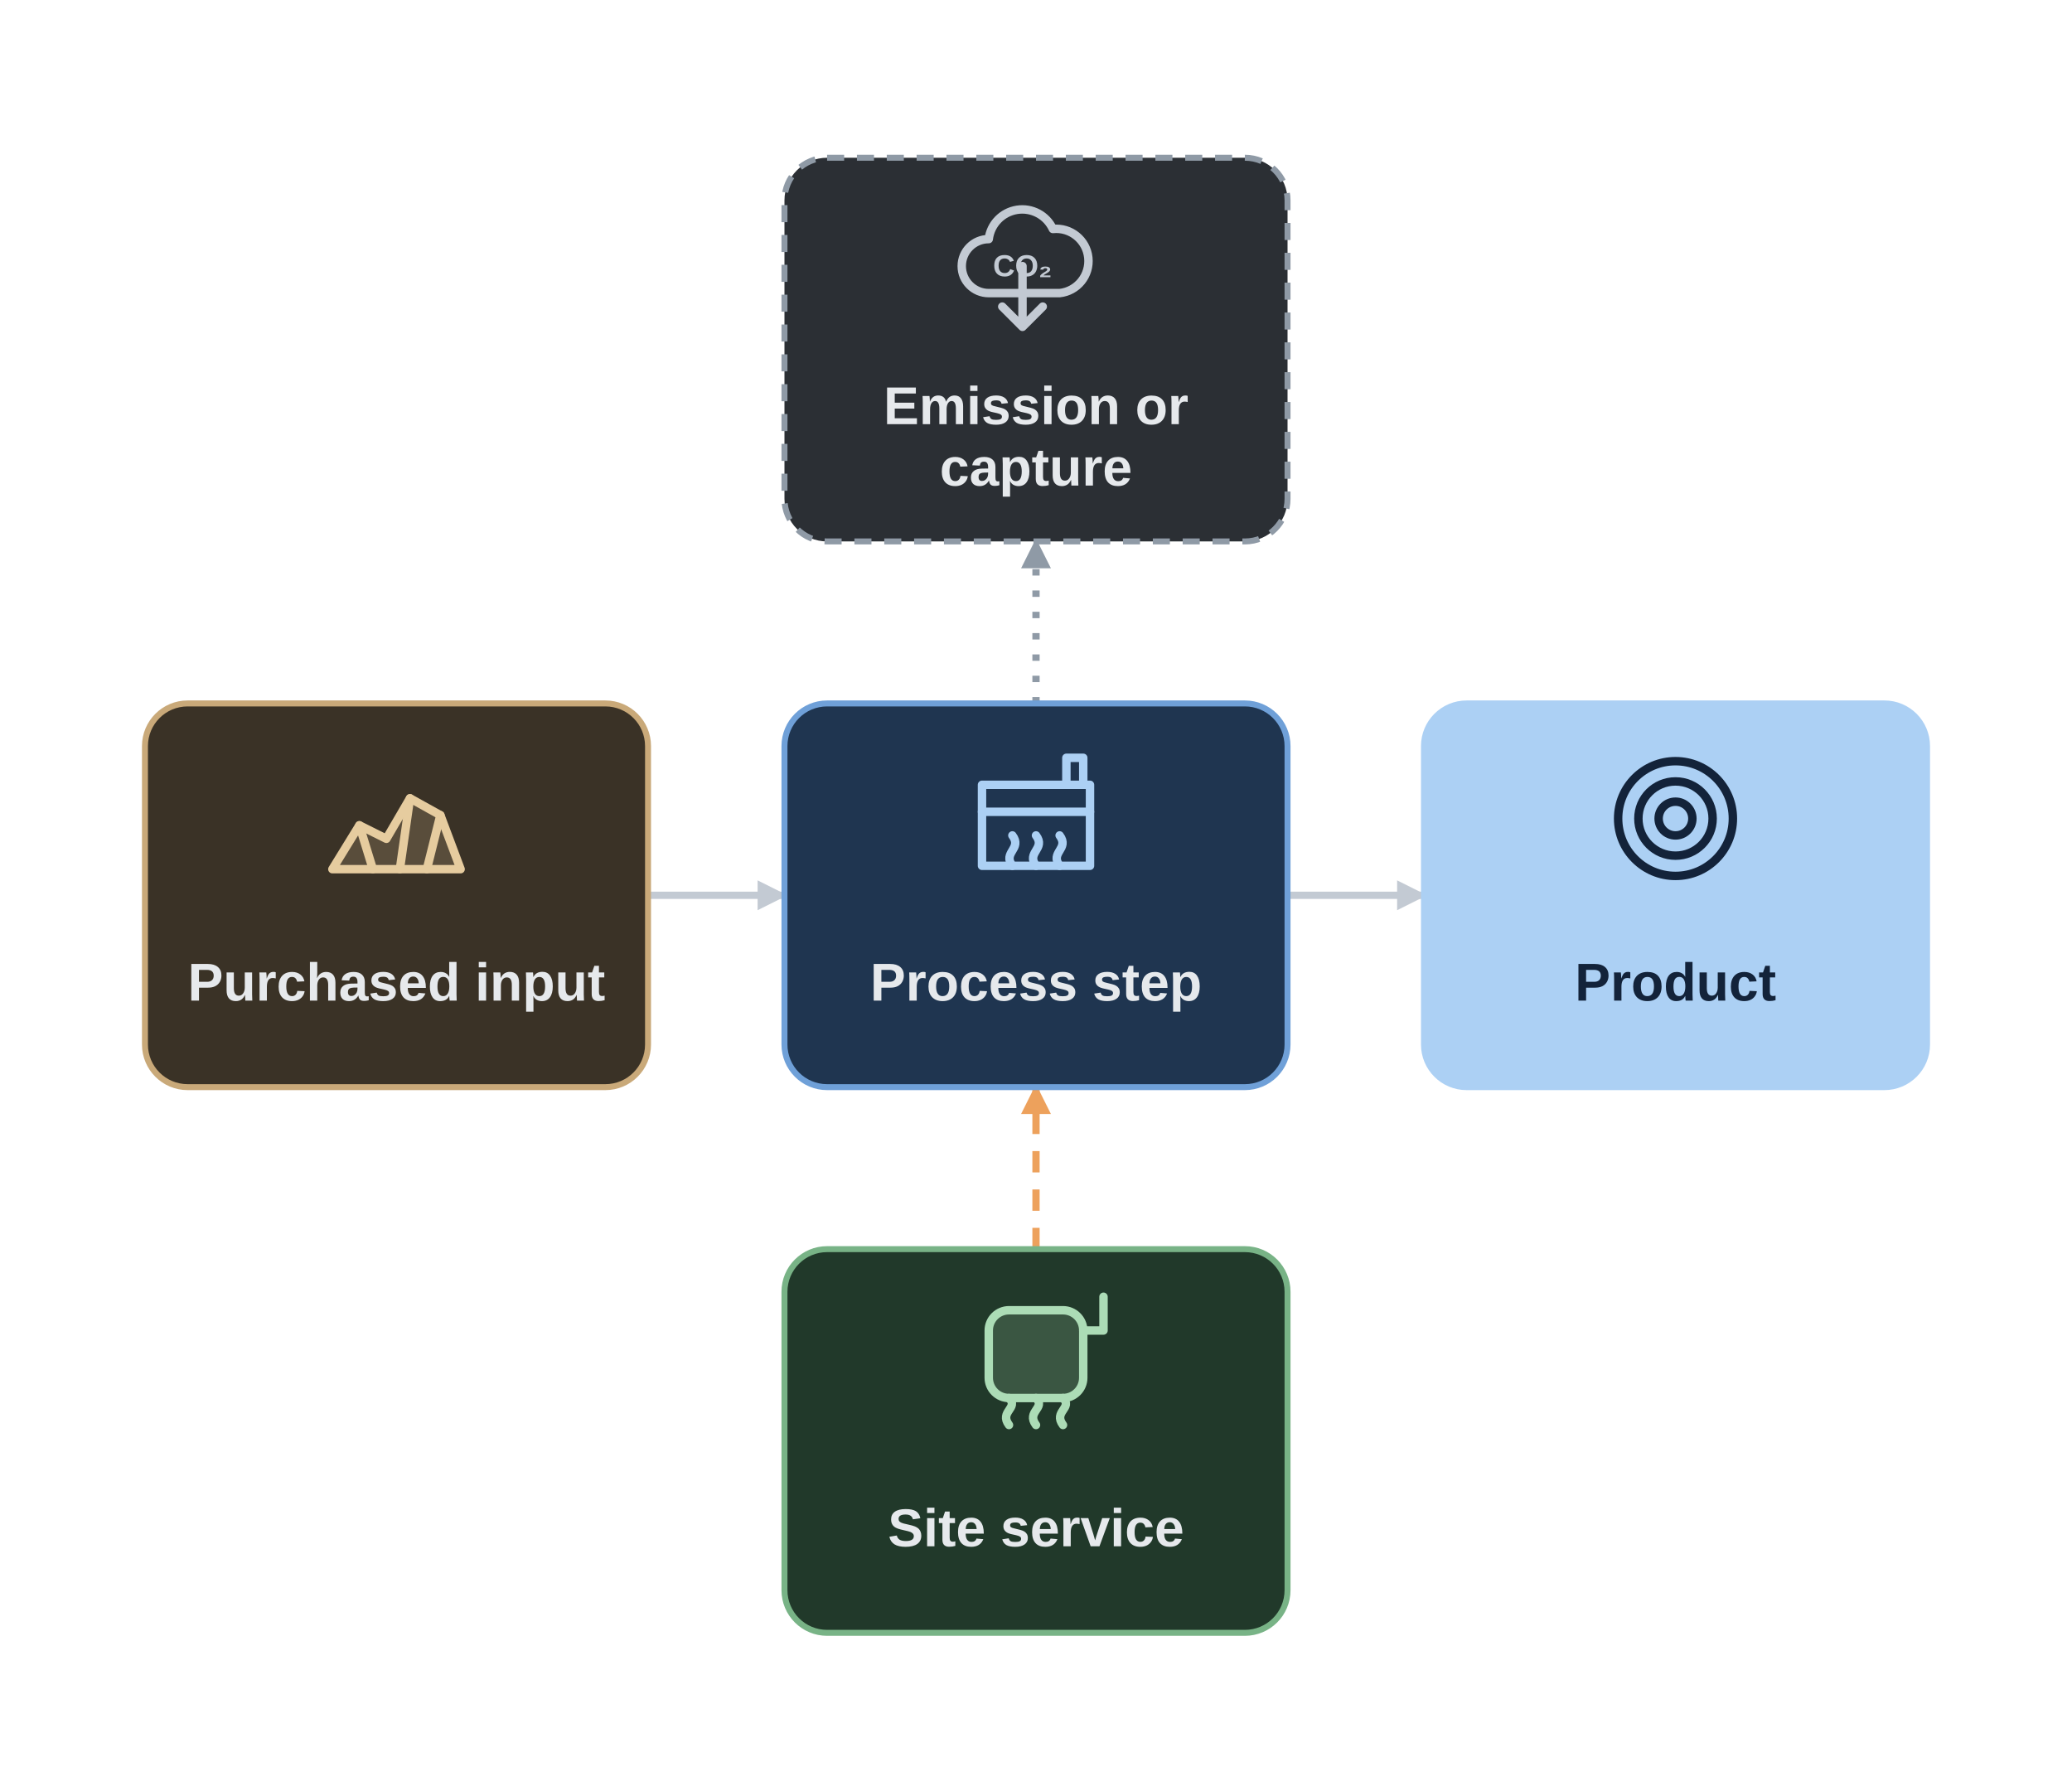
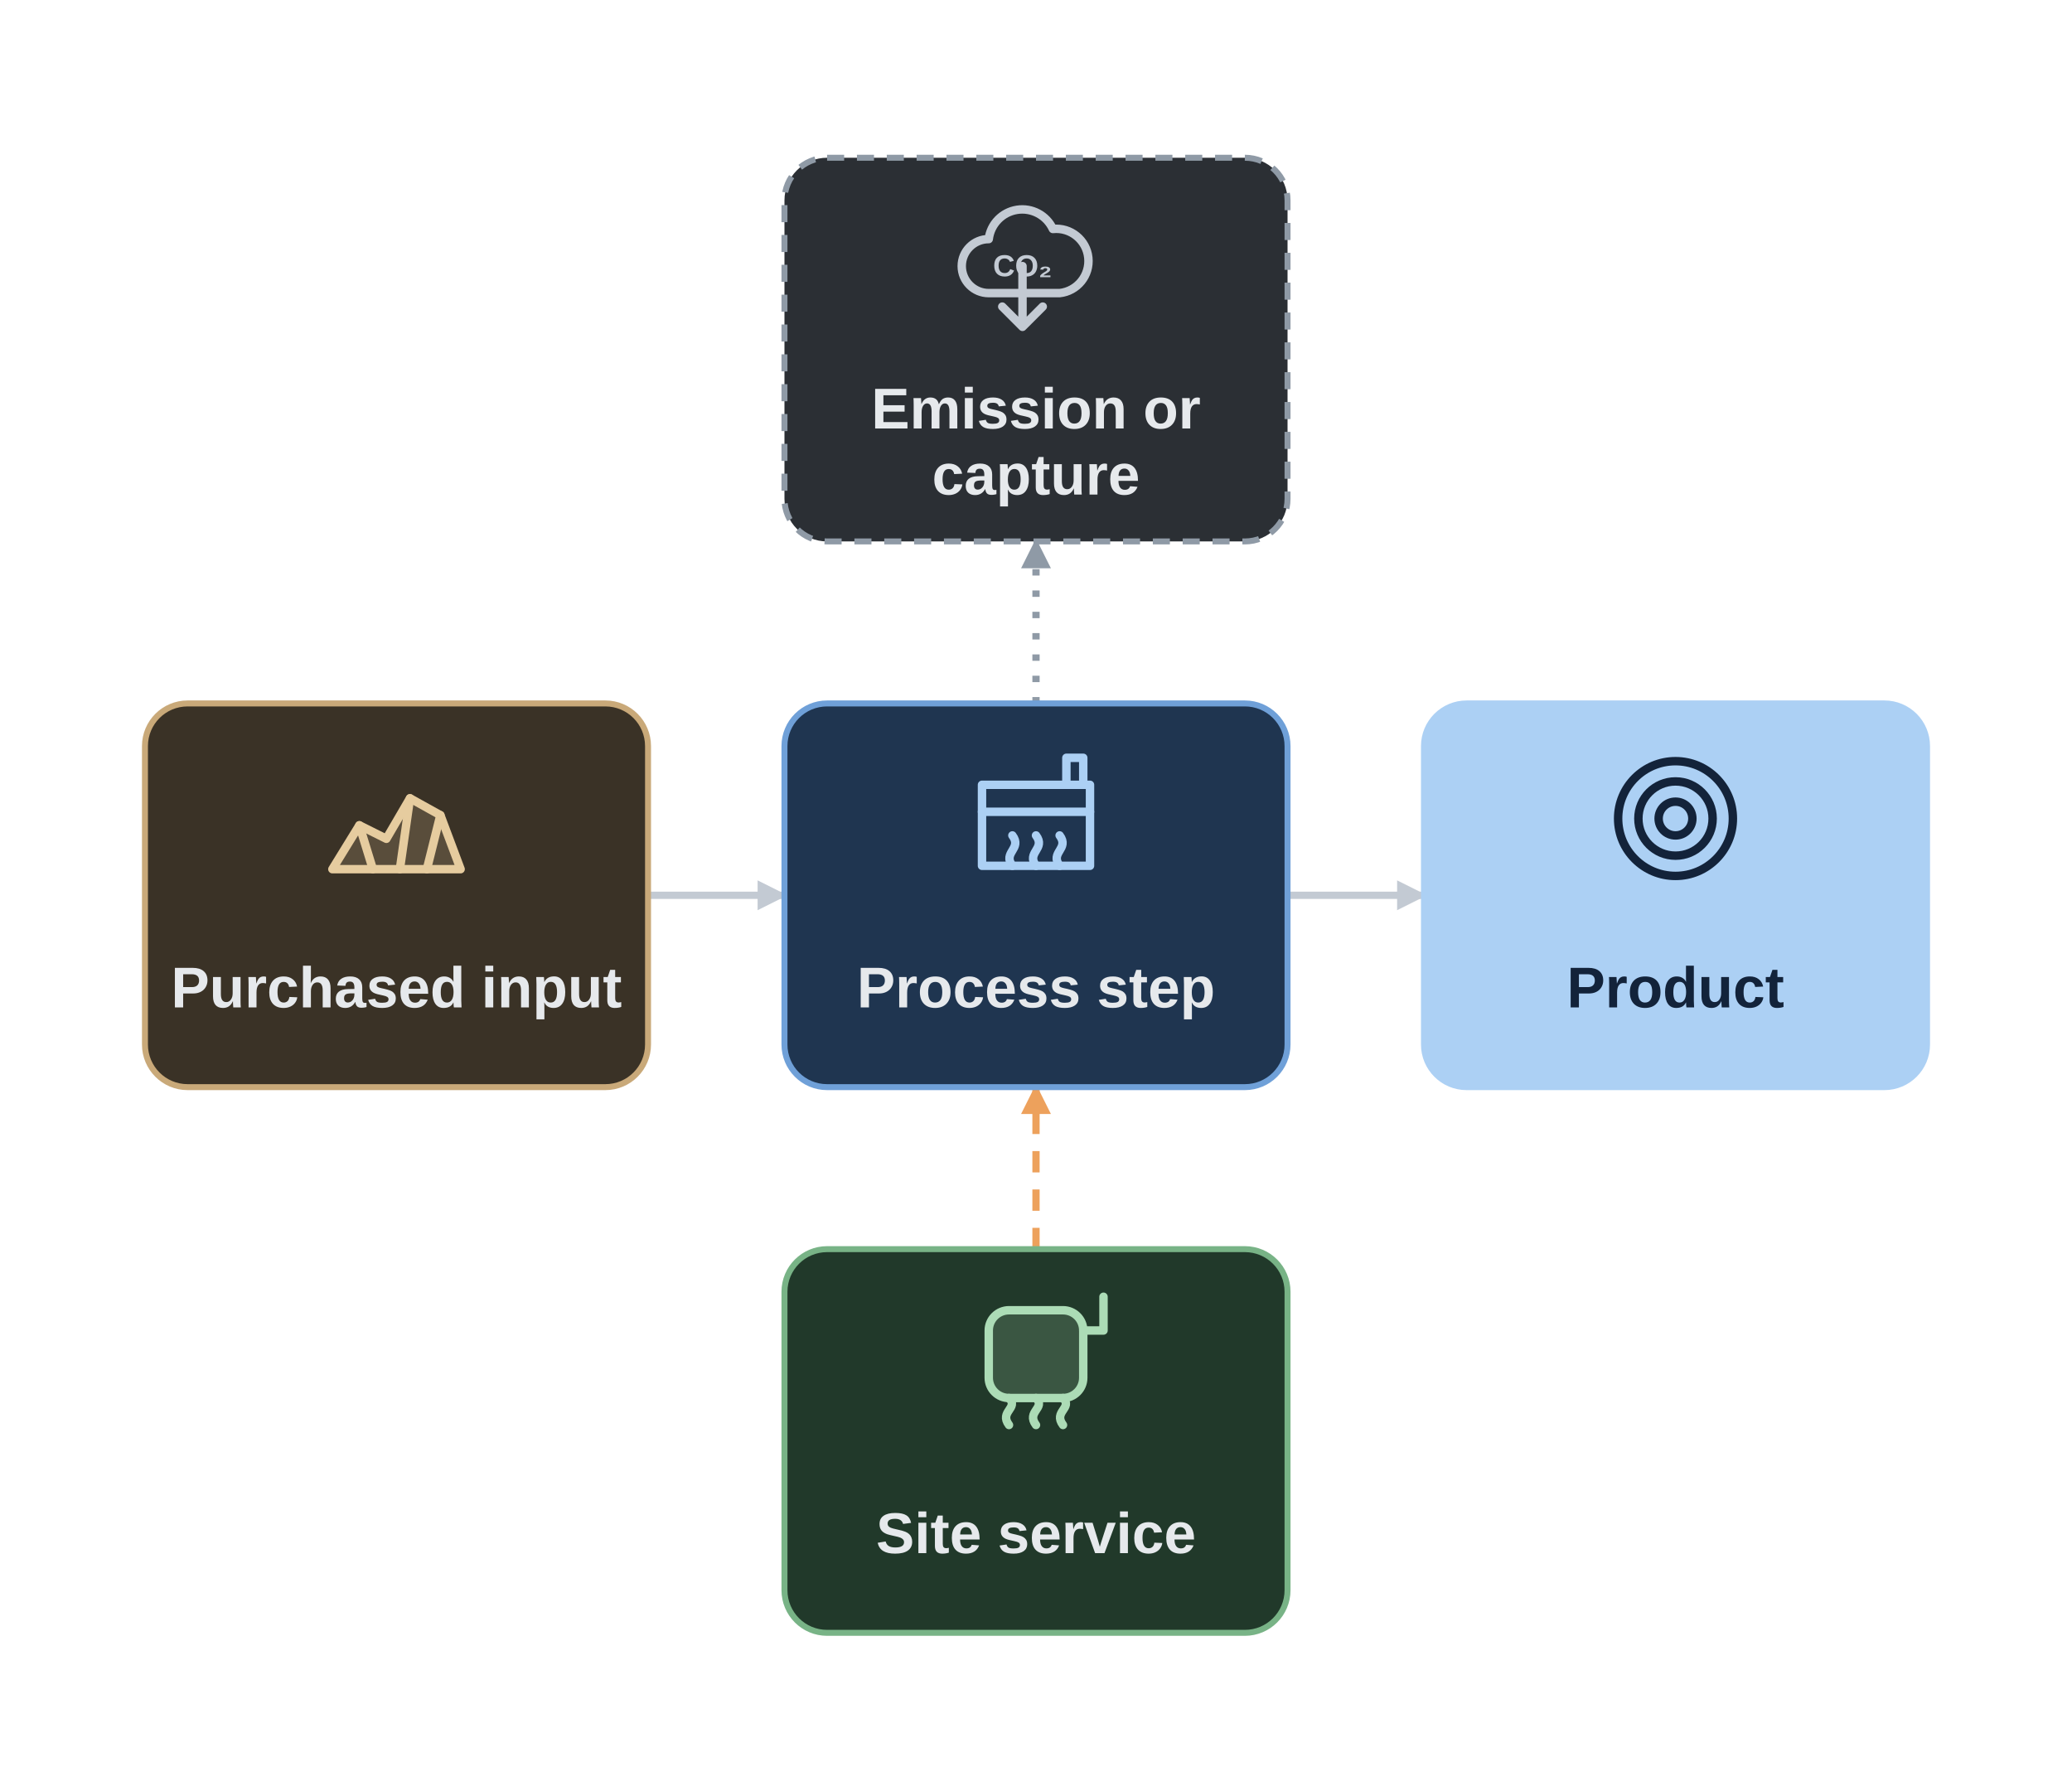
<svg xmlns="http://www.w3.org/2000/svg" viewBox="0 0 486 420" width="486" height="420" font-family="'Source Sans Pro', 'Source Sans 3', 'Segoe UI', 'Helvetica Neue', Arial, sans-serif" role="img" aria-label="Style sample process flowchart">
  <defs>
    <symbol id="icon-boiler" viewBox="0 0 48 48">
      <g fill="none" stroke="currentColor" stroke-width="2.5" stroke-linecap="round" stroke-linejoin="round">
        <rect x="10" y="8" width="28" height="26" rx="6" fill="currentColor" fill-opacity="0.18" />
        <path d="M16 42 c-3-4 3-5 0-8 M24 42 c-3-4 3-5 0-8 M32 42 c-3-4 3-5 0-8" />
        <path d="M38 14 H44 V4" />
      </g>
    </symbol>
    <symbol id="icon-ccs" viewBox="0 0 48 48">
      <g fill="none" stroke="currentColor" stroke-width="2.5" stroke-linecap="round" stroke-linejoin="round">
        <path d="M10 30 A8 8 0 0 1 10 14 A10 10 0 0 1 29 11 A8 8 0 0 1 31 30 Z" />
        <path d="M20 22 V40 M14 34 L20 40 L26 34" />
        <text x="20" y="25" text-anchor="middle" font-size="9" font-weight="700" fill="currentColor" stroke="none">CO₂</text>
      </g>
    </symbol>
    <symbol id="icon-coil" viewBox="0 0 48 48">
      <g fill="none" stroke="currentColor" stroke-width="2.5" stroke-linecap="round" stroke-linejoin="round">
        <circle cx="24" cy="24" r="17" />
        <circle cx="24" cy="24" r="11" />
        <circle cx="24" cy="24" r="5" />
      </g>
    </symbol>
    <symbol id="icon-furnace" viewBox="0 0 48 48">
      <g fill="none" stroke="currentColor" stroke-width="2.5" stroke-linecap="round" stroke-linejoin="round">
        <path d="M8 14 H40 V38 H8 Z" />
        <path d="M8 22 H40" />
        <path d="M17 38 c-3-4 3-5 0-9 M24 38 c-3-4 3-5 0-9 M31 38 c-3-4 3-5 0-9" />
        <path d="M33 14 V6 H38 V14" />
      </g>
    </symbol>
    <symbol id="icon-ore" viewBox="0 0 48 48">
      <g fill="none" stroke="currentColor" stroke-width="2.5" stroke-linecap="round" stroke-linejoin="round">
        <path d="M5 39 L13 26 L21 30 L28 18 L37 23 L43 39 Z" fill="currentColor" fill-opacity="0.18" />
        <path d="M13 26 L17 39 M28 18 L25 39 M37 23 L33 39" />
      </g>
    </symbol>
    <marker id="arrow-material" viewBox="0 0 10 10" refX="9" refY="5" markerWidth="7" markerHeight="7" markerUnits="userSpaceOnUse" orient="auto-start-reverse">
      <path d="M 0 0 L 10 5 L 0 10 z" fill="#c3cad3" />
    </marker>
    <marker id="arrow-energy" viewBox="0 0 10 10" refX="9" refY="5" markerWidth="7" markerHeight="7" markerUnits="userSpaceOnUse" orient="auto-start-reverse">
      <path d="M 0 0 L 10 5 L 0 10 z" fill="#eda15c" />
    </marker>
    <marker id="arrow-emission" viewBox="0 0 10 10" refX="9" refY="5" markerWidth="7" markerHeight="7" markerUnits="userSpaceOnUse" orient="auto-start-reverse">
      <path d="M 0 0 L 10 5 L 0 10 z" fill="#8f9aa6" />
    </marker>
  </defs>
  <path d="M 152.0 210.0 L 184.0 210.0" fill="none" stroke="#c3cad3" stroke-width="1.7" marker-end="url(#arrow-material)" />
  <path d="M 302.0 210.0 L 334.0 210.0" fill="none" stroke="#c3cad3" stroke-width="1.7" marker-end="url(#arrow-material)" />
  <path d="M 243.0 293.0 L 243.0 255.0" fill="none" stroke="#eda15c" stroke-width="1.7" stroke-dasharray="5 4" marker-end="url(#arrow-energy)" />
  <path d="M 243.0 165.0 L 243.0 127.0" fill="none" stroke="#8f9aa6" stroke-width="1.7" stroke-dasharray="1.5 3.5" marker-end="url(#arrow-emission)" />
  <g>
    <rect x="34.0" y="165.0" width="118" height="90" rx="10" fill="#3a3226" stroke="#c9a979" stroke-width="1.4" />
    <use href="#icon-ore" x="74.0" y="173.0" width="38" height="38" style="color:#e6cc9f" />
-     <text x="93.0" y="234.7" text-anchor="middle" font-size="12.5" font-weight="600" fill="#e6e9ec">Purchased input</text>
+     <text x="93.0" y="236.3" text-anchor="middle" font-size="13.5" font-weight="600" fill="#e6e9ec">Purchased input</text>
  </g>
  <g>
    <rect x="184.0" y="165.0" width="118" height="90" rx="10" fill="#1f3550" stroke="#6fa0d8" stroke-width="1.4" />
    <use href="#icon-furnace" x="224.0" y="173.0" width="38" height="38" style="color:#acd0f4" />
-     <text x="243.0" y="234.7" text-anchor="middle" font-size="12.5" font-weight="600" fill="#e6e9ec">Process step</text>
+     <text x="243.0" y="236.3" text-anchor="middle" font-size="13.5" font-weight="600" fill="#e6e9ec">Process step</text>
  </g>
  <g>
    <rect x="334.0" y="165.0" width="118" height="90" rx="10" fill="#acd0f4" stroke="#acd0f4" stroke-width="1.4" />
    <use href="#icon-coil" x="374.0" y="173.0" width="38" height="38" style="color:#13233a" />
-     <text x="393.0" y="234.7" text-anchor="middle" font-size="12.5" font-weight="600" fill="#13233a">Product</text>
+     <text x="393.0" y="236.3" text-anchor="middle" font-size="13.5" font-weight="600" fill="#13233a">Product</text>
  </g>
  <g>
    <rect x="184.0" y="293.0" width="118" height="90" rx="10" fill="#21392a" stroke="#78b386" stroke-width="1.4" />
    <use href="#icon-boiler" x="224.0" y="301.0" width="38" height="38" style="color:#acdcb6" />
-     <text x="243.0" y="362.7" text-anchor="middle" font-size="12.5" font-weight="600" fill="#e6e9ec">Site service</text>
+     <text x="243.0" y="364.3" text-anchor="middle" font-size="13.5" font-weight="600" fill="#e6e9ec">Site service</text>
  </g>
  <g>
    <rect x="184.0" y="37.0" width="118" height="90" rx="10" fill="#2b2f34" stroke="#8f9aa6" stroke-width="1.4" stroke-dasharray="4 3" />
    <use href="#icon-ccs" x="224.0" y="45.0" width="38" height="38" style="color:#c3cad3" />
-     <text x="243.0" y="99.5" text-anchor="middle" font-size="12.5" font-weight="600" fill="#e6e9ec">Emission or</text>
-     <text x="243.0" y="113.9" text-anchor="middle" font-size="12.5" font-weight="600" fill="#e6e9ec">capture</text>
+     <text x="243.0" y="100.5" text-anchor="middle" font-size="13.5" font-weight="600" fill="#e6e9ec">Emission or</text>
+     <text x="243.0" y="116.0" text-anchor="middle" font-size="13.5" font-weight="600" fill="#e6e9ec">capture</text>
  </g>
</svg>
